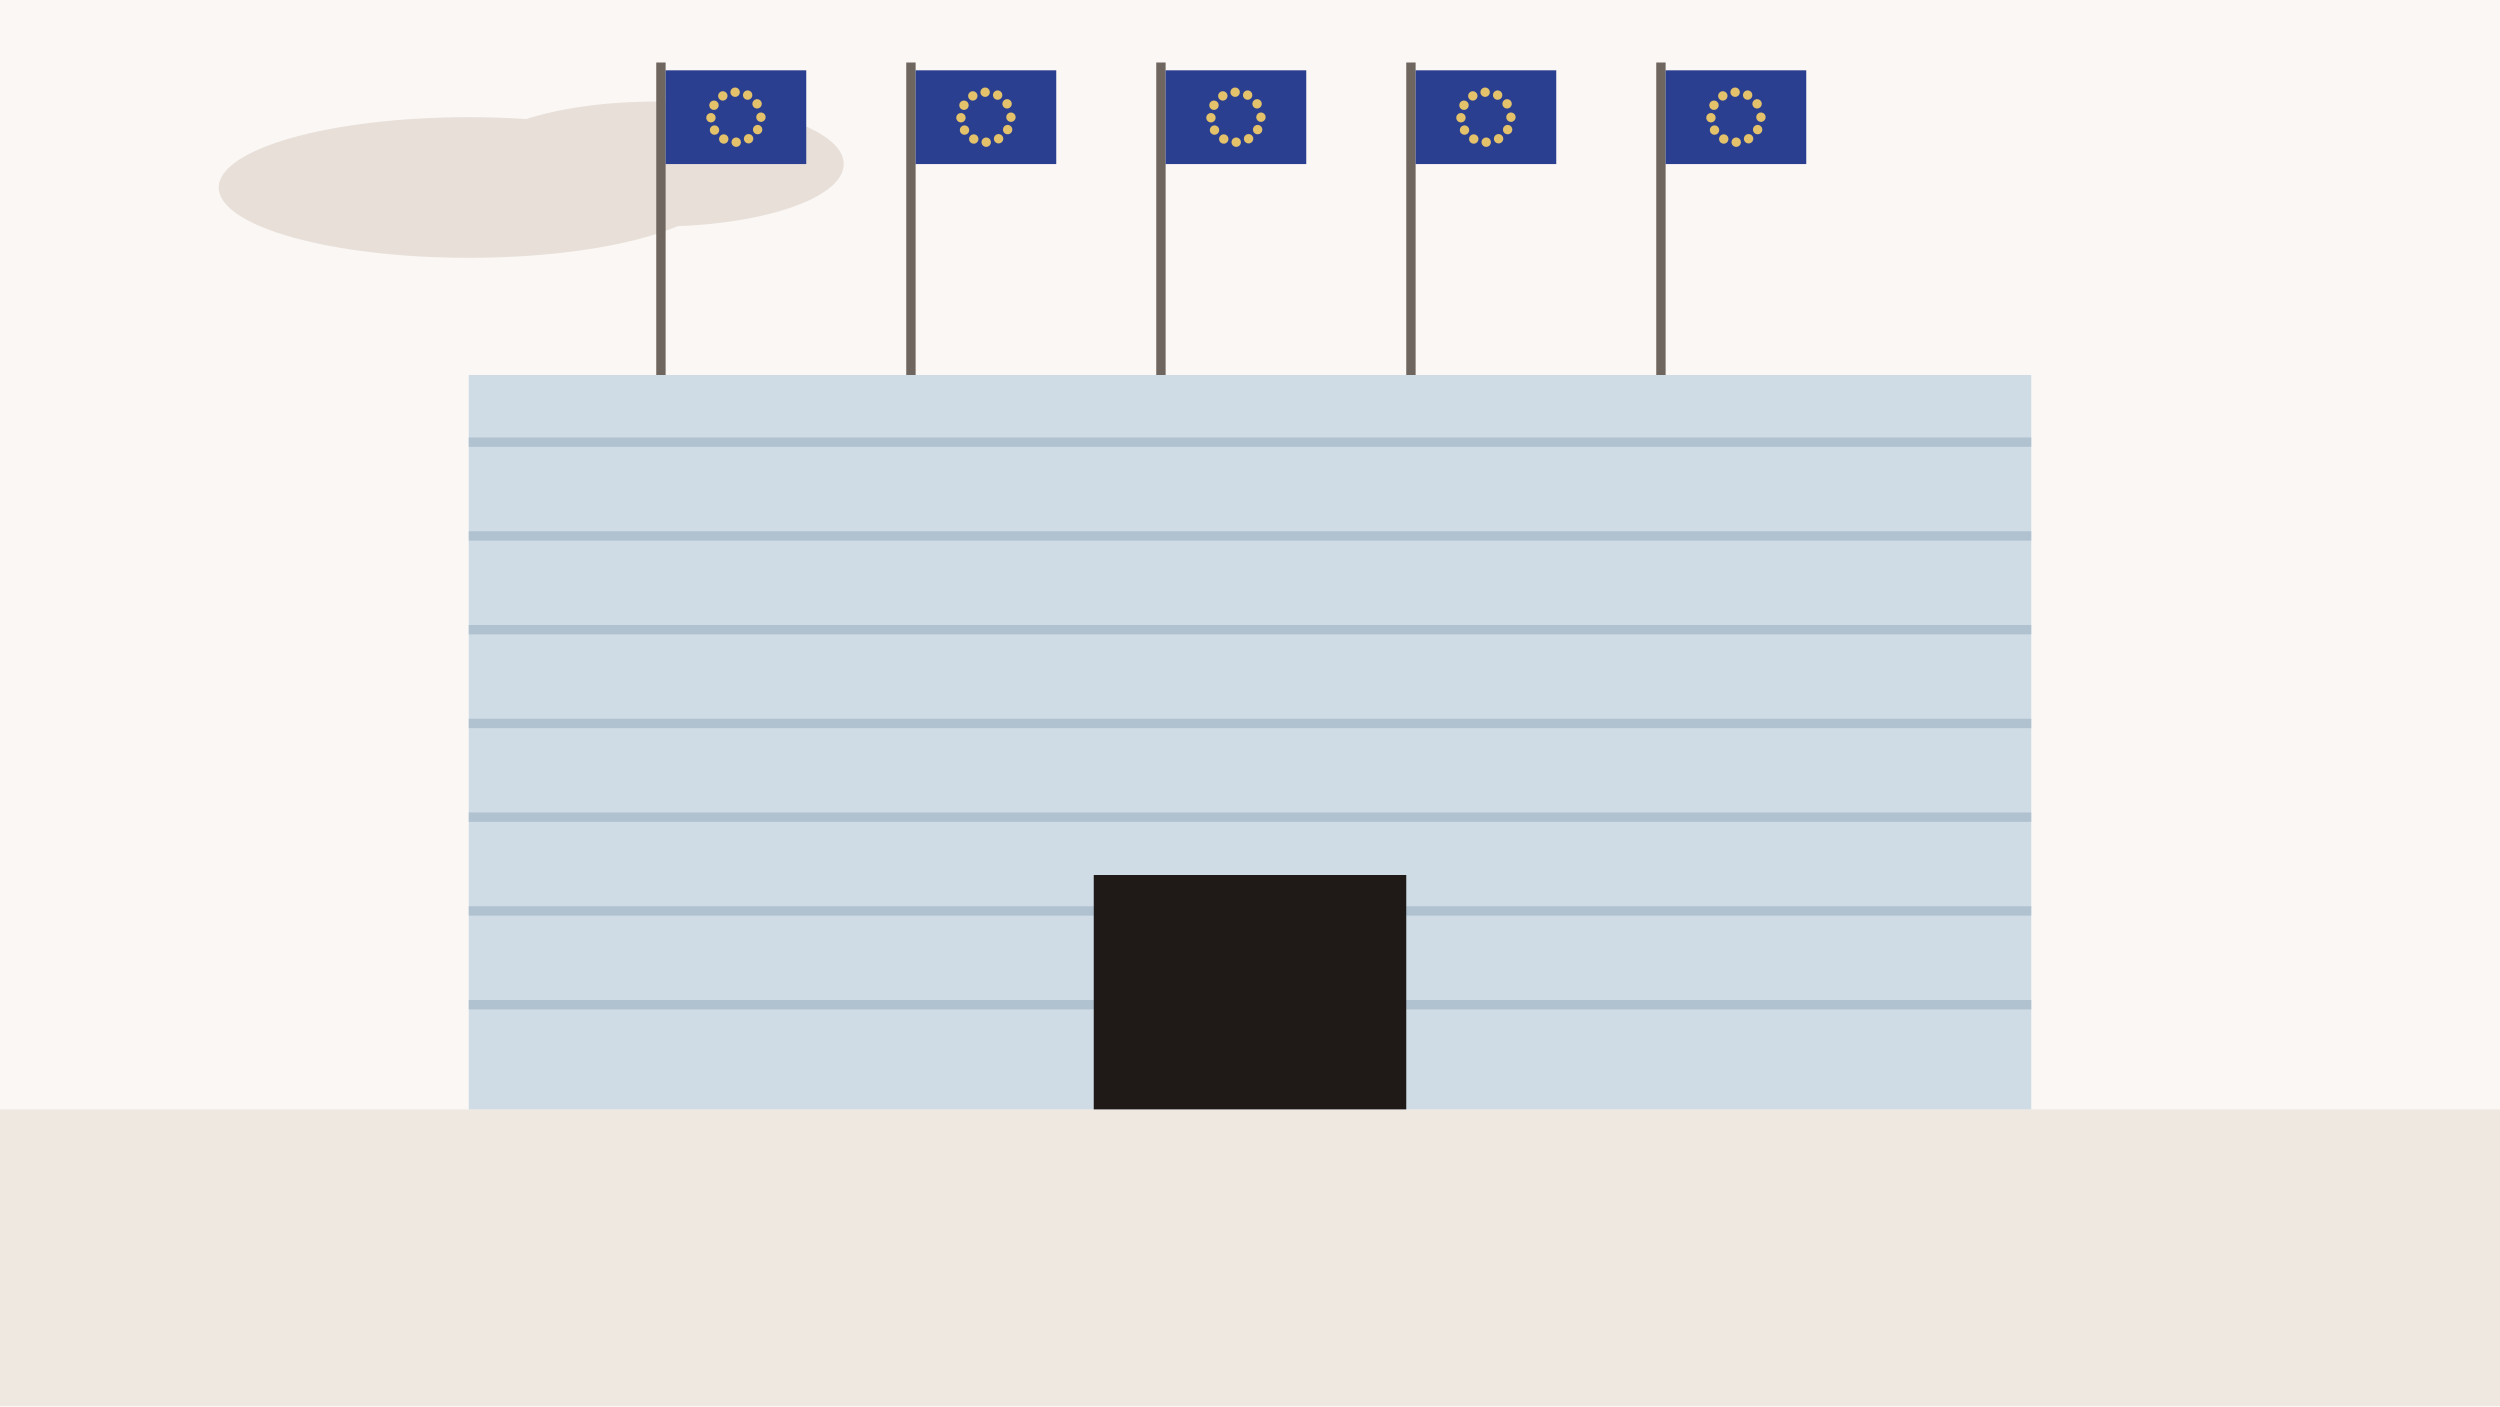
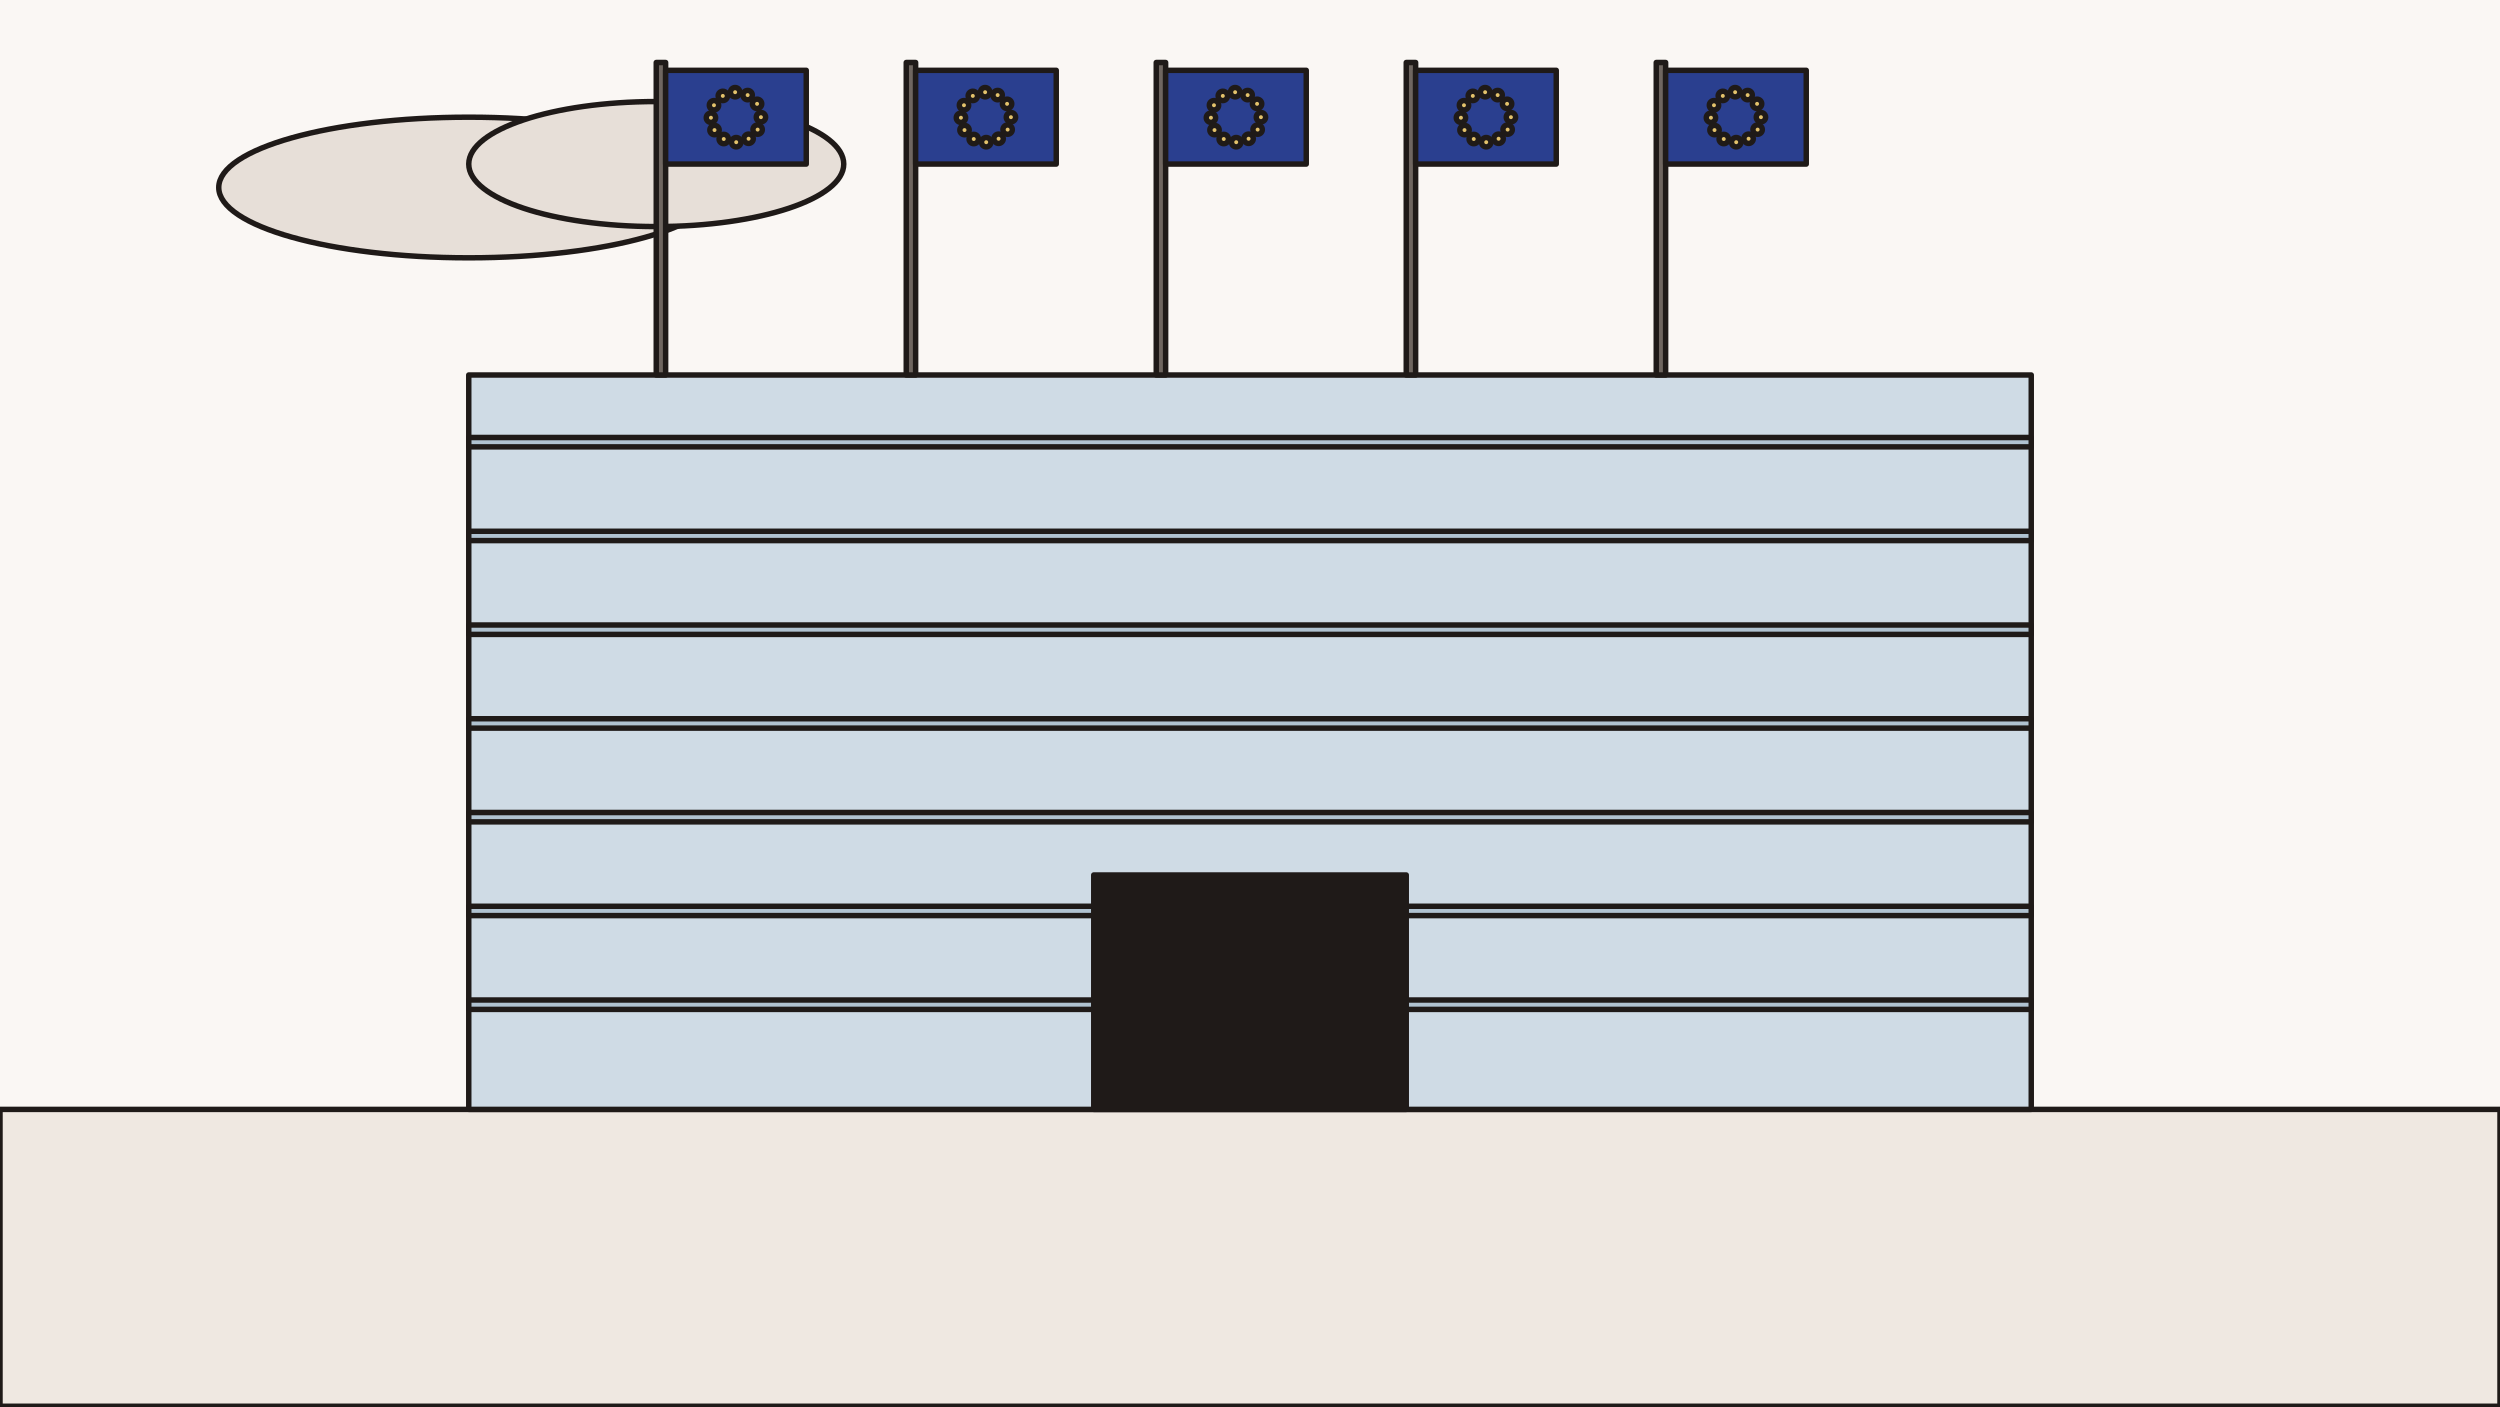
<svg xmlns="http://www.w3.org/2000/svg" viewBox="0 0 1600 900">
  <rect width="1600" height="900" fill="#faf7f4" />
-   <ellipse cx="300" cy="120" rx="160" ry="45" fill="#e7dfd8" />
-   <ellipse cx="420" cy="105" rx="120" ry="40" fill="#e7dfd8" />
-   <rect x="0" y="710" width="1600" height="190" rx="0" fill="#efe8e1" />
-   <rect x="300" y="240" width="1000" height="470" rx="0" fill="#cfdbe5" />
-   <rect x="300" y="280" width="1000" height="6" rx="0" fill="#b0c2d0" />
-   <rect x="300" y="340" width="1000" height="6" rx="0" fill="#b0c2d0" />
-   <rect x="300" y="400" width="1000" height="6" rx="0" fill="#b0c2d0" />
-   <rect x="300" y="460" width="1000" height="6" rx="0" fill="#b0c2d0" />
-   <rect x="300" y="520" width="1000" height="6" rx="0" fill="#b0c2d0" />
-   <rect x="300" y="580" width="1000" height="6" rx="0" fill="#b0c2d0" />
-   <rect x="300" y="640" width="1000" height="6" rx="0" fill="#b0c2d0" />
-   <rect x="700" y="560" width="200" height="150" rx="0" fill="#1f1a18" />
-   <rect x="420" y="40" width="6" height="200" rx="0" fill="#6f6660" />
-   <rect x="426" y="45" width="90" height="60" rx="0" fill="#2a3f8f" />
-   <rect x="580" y="40" width="6" height="200" rx="0" fill="#6f6660" />
-   <rect x="586" y="45" width="90" height="60" rx="0" fill="#2a3f8f" />
-   <rect x="740" y="40" width="6" height="200" rx="0" fill="#6f6660" />
-   <rect x="746" y="45" width="90" height="60" rx="0" fill="#2a3f8f" />
-   <rect x="900" y="40" width="6" height="200" rx="0" fill="#6f6660" />
-   <rect x="906" y="45" width="90" height="60" rx="0" fill="#2a3f8f" />
-   <rect x="1060" y="40" width="6" height="200" rx="0" fill="#6f6660" />
-   <rect x="1066" y="45" width="90" height="60" rx="0" fill="#2a3f8f" />
-   <circle cx="487.0" cy="75.0" r="3" fill="#e3c26b" />
-   <circle cx="484.885" cy="82.95" r="3" fill="#e3c26b" />
-   <circle cx="479.1" cy="88.798" r="3" fill="#e3c26b" />
-   <circle cx="471.173" cy="90.999" r="3" fill="#e3c26b" />
-   <circle cx="463.2" cy="88.97" r="3" fill="#e3c26b" />
-   <circle cx="457.29" cy="83.248" r="3" fill="#e3c26b" />
-   <circle cx="455.004" cy="75.345" r="3" fill="#e3c26b" />
-   <circle cx="456.946" cy="67.352" r="3" fill="#e3c26b" />
-   <circle cx="462.604" cy="61.38" r="3" fill="#e3c26b" />
-   <circle cx="470.482" cy="59.008" r="3" fill="#e3c26b" />
-   <circle cx="478.496" cy="60.865" r="3" fill="#e3c26b" />
-   <circle cx="484.529" cy="66.458" r="3" fill="#e3c26b" />
-   <circle cx="647.0" cy="75.0" r="3" fill="#e3c26b" />
-   <circle cx="644.885" cy="82.95" r="3" fill="#e3c26b" />
-   <circle cx="639.1" cy="88.798" r="3" fill="#e3c26b" />
-   <circle cx="631.173" cy="90.999" r="3" fill="#e3c26b" />
-   <circle cx="623.2" cy="88.97" r="3" fill="#e3c26b" />
-   <circle cx="617.29" cy="83.248" r="3" fill="#e3c26b" />
-   <circle cx="615.004" cy="75.345" r="3" fill="#e3c26b" />
-   <circle cx="616.946" cy="67.352" r="3" fill="#e3c26b" />
-   <circle cx="622.604" cy="61.38" r="3" fill="#e3c26b" />
-   <circle cx="630.482" cy="59.008" r="3" fill="#e3c26b" />
-   <circle cx="638.496" cy="60.865" r="3" fill="#e3c26b" />
-   <circle cx="644.529" cy="66.458" r="3" fill="#e3c26b" />
-   <circle cx="807.0" cy="75.0" r="3" fill="#e3c26b" />
-   <circle cx="804.885" cy="82.95" r="3" fill="#e3c26b" />
-   <circle cx="799.1" cy="88.798" r="3" fill="#e3c26b" />
-   <circle cx="791.173" cy="90.999" r="3" fill="#e3c26b" />
-   <circle cx="783.2" cy="88.97" r="3" fill="#e3c26b" />
-   <circle cx="777.29" cy="83.248" r="3" fill="#e3c26b" />
-   <circle cx="775.004" cy="75.345" r="3" fill="#e3c26b" />
-   <circle cx="776.946" cy="67.352" r="3" fill="#e3c26b" />
-   <circle cx="782.604" cy="61.38" r="3" fill="#e3c26b" />
-   <circle cx="790.482" cy="59.008" r="3" fill="#e3c26b" />
-   <circle cx="798.496" cy="60.865" r="3" fill="#e3c26b" />
-   <circle cx="804.529" cy="66.458" r="3" fill="#e3c26b" />
-   <circle cx="967.0" cy="75.0" r="3" fill="#e3c26b" />
-   <circle cx="964.885" cy="82.95" r="3" fill="#e3c26b" />
-   <circle cx="959.1" cy="88.798" r="3" fill="#e3c26b" />
-   <circle cx="951.173" cy="90.999" r="3" fill="#e3c26b" />
-   <circle cx="943.2" cy="88.97" r="3" fill="#e3c26b" />
-   <circle cx="937.29" cy="83.248" r="3" fill="#e3c26b" />
-   <circle cx="935.004" cy="75.345" r="3" fill="#e3c26b" />
-   <circle cx="936.946" cy="67.352" r="3" fill="#e3c26b" />
-   <circle cx="942.604" cy="61.38" r="3" fill="#e3c26b" />
-   <circle cx="950.482" cy="59.008" r="3" fill="#e3c26b" />
-   <circle cx="958.496" cy="60.865" r="3" fill="#e3c26b" />
-   <circle cx="964.529" cy="66.458" r="3" fill="#e3c26b" />
-   <circle cx="1127.0" cy="75.0" r="3" fill="#e3c26b" />
-   <circle cx="1124.885" cy="82.95" r="3" fill="#e3c26b" />
-   <circle cx="1119.1" cy="88.798" r="3" fill="#e3c26b" />
-   <circle cx="1111.173" cy="90.999" r="3" fill="#e3c26b" />
-   <circle cx="1103.2" cy="88.97" r="3" fill="#e3c26b" />
-   <circle cx="1097.29" cy="83.248" r="3" fill="#e3c26b" />
-   <circle cx="1095.004" cy="75.345" r="3" fill="#e3c26b" />
-   <circle cx="1096.946" cy="67.352" r="3" fill="#e3c26b" />
-   <circle cx="1102.604" cy="61.38" r="3" fill="#e3c26b" />
-   <circle cx="1110.482" cy="59.008" r="3" fill="#e3c26b" />
-   <circle cx="1118.496" cy="60.865" r="3" fill="#e3c26b" />
-   <circle cx="1124.529" cy="66.458" r="3" fill="#e3c26b" />
+   <g stroke="#1f1a18" stroke-width="3.5" stroke-linejoin="round" stroke-linecap="round">
+     <ellipse cx="300" cy="120" rx="160" ry="45" fill="#e7dfd8" />
+     <ellipse cx="420" cy="105" rx="120" ry="40" fill="#e7dfd8" />
+     <rect x="0" y="710" width="1600" height="190" rx="0" fill="#efe8e1" />
+     <rect x="300" y="240" width="1000" height="470" rx="0" fill="#cfdbe5" />
+     <rect x="300" y="280" width="1000" height="6" rx="0" fill="#b0c2d0" />
+     <rect x="300" y="340" width="1000" height="6" rx="0" fill="#b0c2d0" />
+     <rect x="300" y="400" width="1000" height="6" rx="0" fill="#b0c2d0" />
+     <rect x="300" y="460" width="1000" height="6" rx="0" fill="#b0c2d0" />
+     <rect x="300" y="520" width="1000" height="6" rx="0" fill="#b0c2d0" />
+     <rect x="300" y="580" width="1000" height="6" rx="0" fill="#b0c2d0" />
+     <rect x="300" y="640" width="1000" height="6" rx="0" fill="#b0c2d0" />
+     <rect x="700" y="560" width="200" height="150" rx="0" fill="#1f1a18" />
+     <rect x="420" y="40" width="6" height="200" rx="0" fill="#6f6660" />
+     <rect x="426" y="45" width="90" height="60" rx="0" fill="#2a3f8f" />
+     <rect x="580" y="40" width="6" height="200" rx="0" fill="#6f6660" />
+     <rect x="586" y="45" width="90" height="60" rx="0" fill="#2a3f8f" />
+     <rect x="740" y="40" width="6" height="200" rx="0" fill="#6f6660" />
+     <rect x="746" y="45" width="90" height="60" rx="0" fill="#2a3f8f" />
+     <rect x="900" y="40" width="6" height="200" rx="0" fill="#6f6660" />
+     <rect x="906" y="45" width="90" height="60" rx="0" fill="#2a3f8f" />
+     <rect x="1060" y="40" width="6" height="200" rx="0" fill="#6f6660" />
+     <rect x="1066" y="45" width="90" height="60" rx="0" fill="#2a3f8f" />
+     <circle cx="487.0" cy="75.0" r="3" fill="#e3c26b" />
+     <circle cx="484.885" cy="82.95" r="3" fill="#e3c26b" />
+     <circle cx="479.1" cy="88.798" r="3" fill="#e3c26b" />
+     <circle cx="471.173" cy="90.999" r="3" fill="#e3c26b" />
+     <circle cx="463.2" cy="88.97" r="3" fill="#e3c26b" />
+     <circle cx="457.29" cy="83.248" r="3" fill="#e3c26b" />
+     <circle cx="455.004" cy="75.345" r="3" fill="#e3c26b" />
+     <circle cx="456.946" cy="67.352" r="3" fill="#e3c26b" />
+     <circle cx="462.604" cy="61.38" r="3" fill="#e3c26b" />
+     <circle cx="470.482" cy="59.008" r="3" fill="#e3c26b" />
+     <circle cx="478.496" cy="60.865" r="3" fill="#e3c26b" />
+     <circle cx="484.529" cy="66.458" r="3" fill="#e3c26b" />
+     <circle cx="647.0" cy="75.0" r="3" fill="#e3c26b" />
+     <circle cx="644.885" cy="82.95" r="3" fill="#e3c26b" />
+     <circle cx="639.1" cy="88.798" r="3" fill="#e3c26b" />
+     <circle cx="631.173" cy="90.999" r="3" fill="#e3c26b" />
+     <circle cx="623.2" cy="88.97" r="3" fill="#e3c26b" />
+     <circle cx="617.29" cy="83.248" r="3" fill="#e3c26b" />
+     <circle cx="615.004" cy="75.345" r="3" fill="#e3c26b" />
+     <circle cx="616.946" cy="67.352" r="3" fill="#e3c26b" />
+     <circle cx="622.604" cy="61.38" r="3" fill="#e3c26b" />
+     <circle cx="630.482" cy="59.008" r="3" fill="#e3c26b" />
+     <circle cx="638.496" cy="60.865" r="3" fill="#e3c26b" />
+     <circle cx="644.529" cy="66.458" r="3" fill="#e3c26b" />
+     <circle cx="807.0" cy="75.0" r="3" fill="#e3c26b" />
+     <circle cx="804.885" cy="82.95" r="3" fill="#e3c26b" />
+     <circle cx="799.1" cy="88.798" r="3" fill="#e3c26b" />
+     <circle cx="791.173" cy="90.999" r="3" fill="#e3c26b" />
+     <circle cx="783.2" cy="88.97" r="3" fill="#e3c26b" />
+     <circle cx="777.29" cy="83.248" r="3" fill="#e3c26b" />
+     <circle cx="775.004" cy="75.345" r="3" fill="#e3c26b" />
+     <circle cx="776.946" cy="67.352" r="3" fill="#e3c26b" />
+     <circle cx="782.604" cy="61.38" r="3" fill="#e3c26b" />
+     <circle cx="790.482" cy="59.008" r="3" fill="#e3c26b" />
+     <circle cx="798.496" cy="60.865" r="3" fill="#e3c26b" />
+     <circle cx="804.529" cy="66.458" r="3" fill="#e3c26b" />
+     <circle cx="967.0" cy="75.0" r="3" fill="#e3c26b" />
+     <circle cx="964.885" cy="82.95" r="3" fill="#e3c26b" />
+     <circle cx="959.1" cy="88.798" r="3" fill="#e3c26b" />
+     <circle cx="951.173" cy="90.999" r="3" fill="#e3c26b" />
+     <circle cx="943.2" cy="88.97" r="3" fill="#e3c26b" />
+     <circle cx="937.29" cy="83.248" r="3" fill="#e3c26b" />
+     <circle cx="935.004" cy="75.345" r="3" fill="#e3c26b" />
+     <circle cx="936.946" cy="67.352" r="3" fill="#e3c26b" />
+     <circle cx="942.604" cy="61.38" r="3" fill="#e3c26b" />
+     <circle cx="950.482" cy="59.008" r="3" fill="#e3c26b" />
+     <circle cx="958.496" cy="60.865" r="3" fill="#e3c26b" />
+     <circle cx="964.529" cy="66.458" r="3" fill="#e3c26b" />
+     <circle cx="1127.0" cy="75.0" r="3" fill="#e3c26b" />
+     <circle cx="1124.885" cy="82.95" r="3" fill="#e3c26b" />
+     <circle cx="1119.1" cy="88.798" r="3" fill="#e3c26b" />
+     <circle cx="1111.173" cy="90.999" r="3" fill="#e3c26b" />
+     <circle cx="1103.2" cy="88.97" r="3" fill="#e3c26b" />
+     <circle cx="1097.29" cy="83.248" r="3" fill="#e3c26b" />
+     <circle cx="1095.004" cy="75.345" r="3" fill="#e3c26b" />
+     <circle cx="1096.946" cy="67.352" r="3" fill="#e3c26b" />
+     <circle cx="1102.604" cy="61.38" r="3" fill="#e3c26b" />
+     <circle cx="1110.482" cy="59.008" r="3" fill="#e3c26b" />
+     <circle cx="1118.496" cy="60.865" r="3" fill="#e3c26b" />
+     <circle cx="1124.529" cy="66.458" r="3" fill="#e3c26b" />
+   </g>
</svg>
